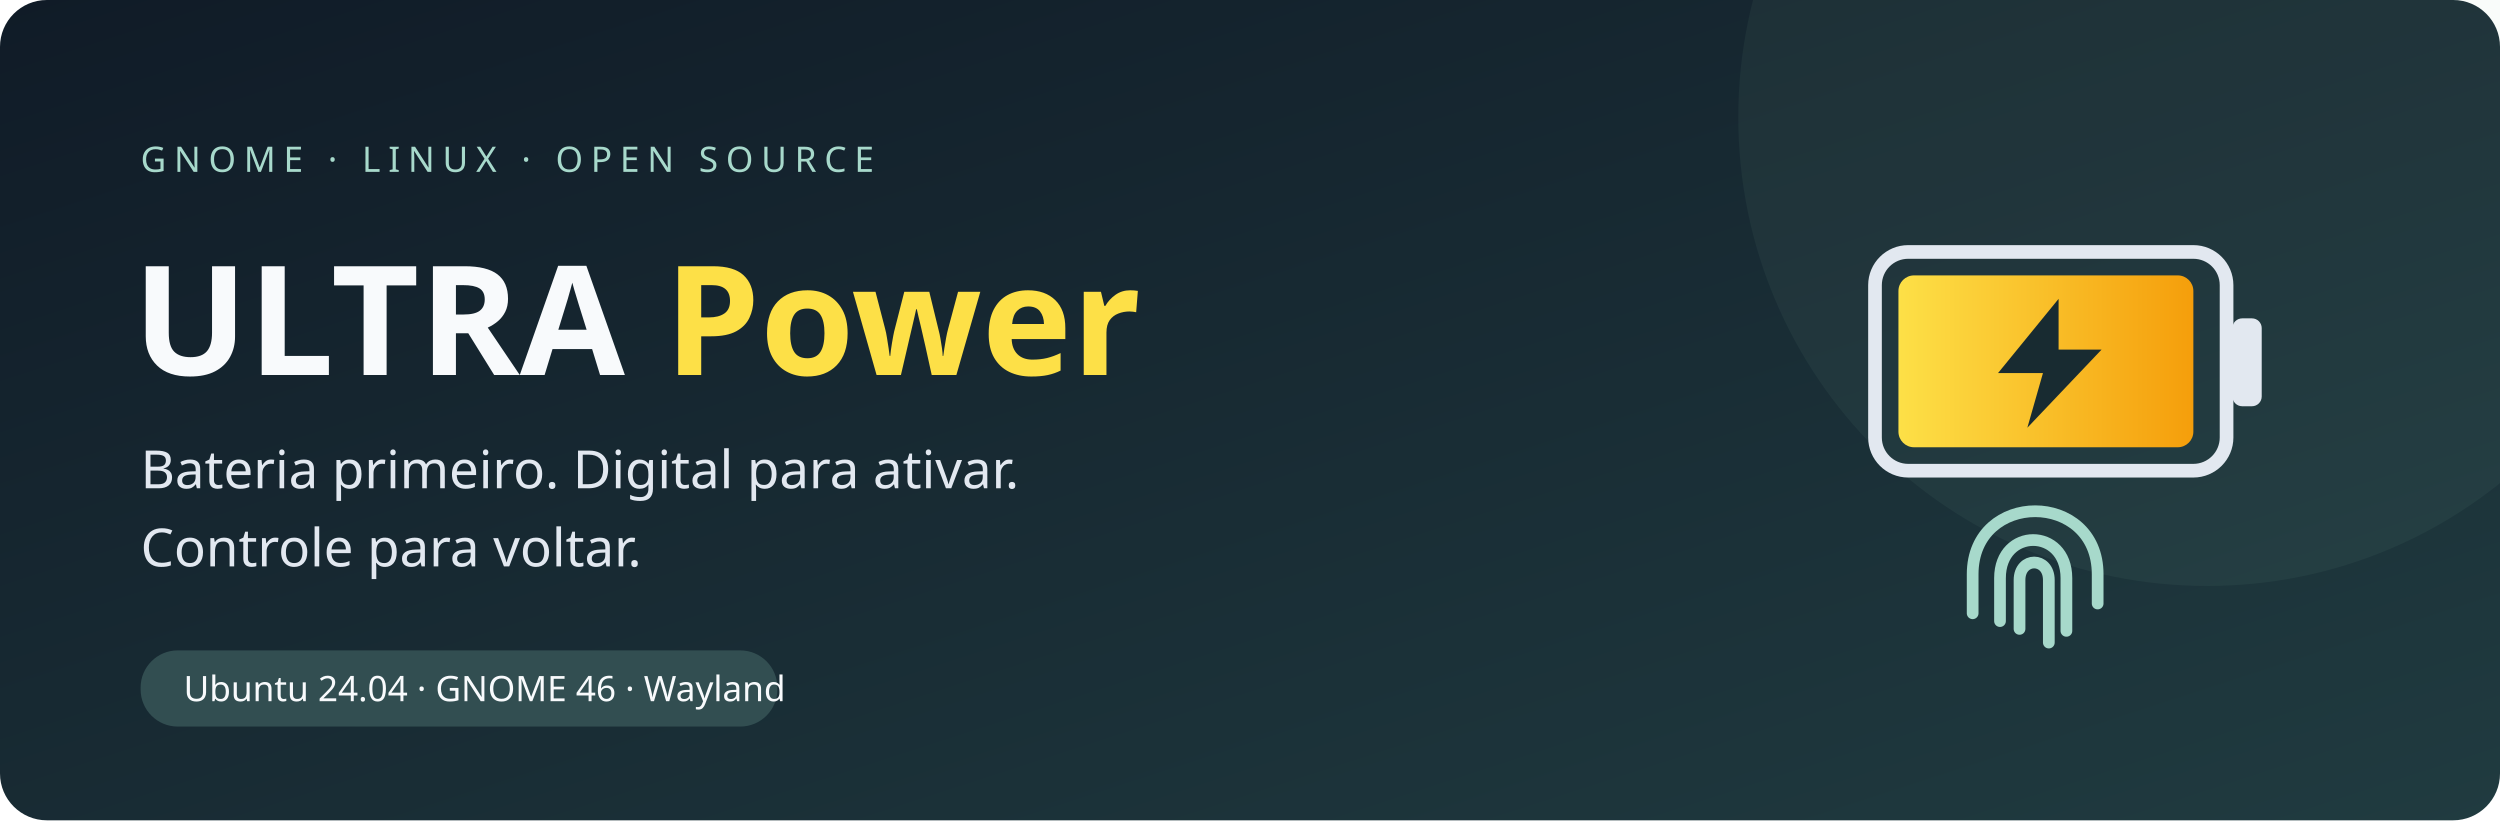
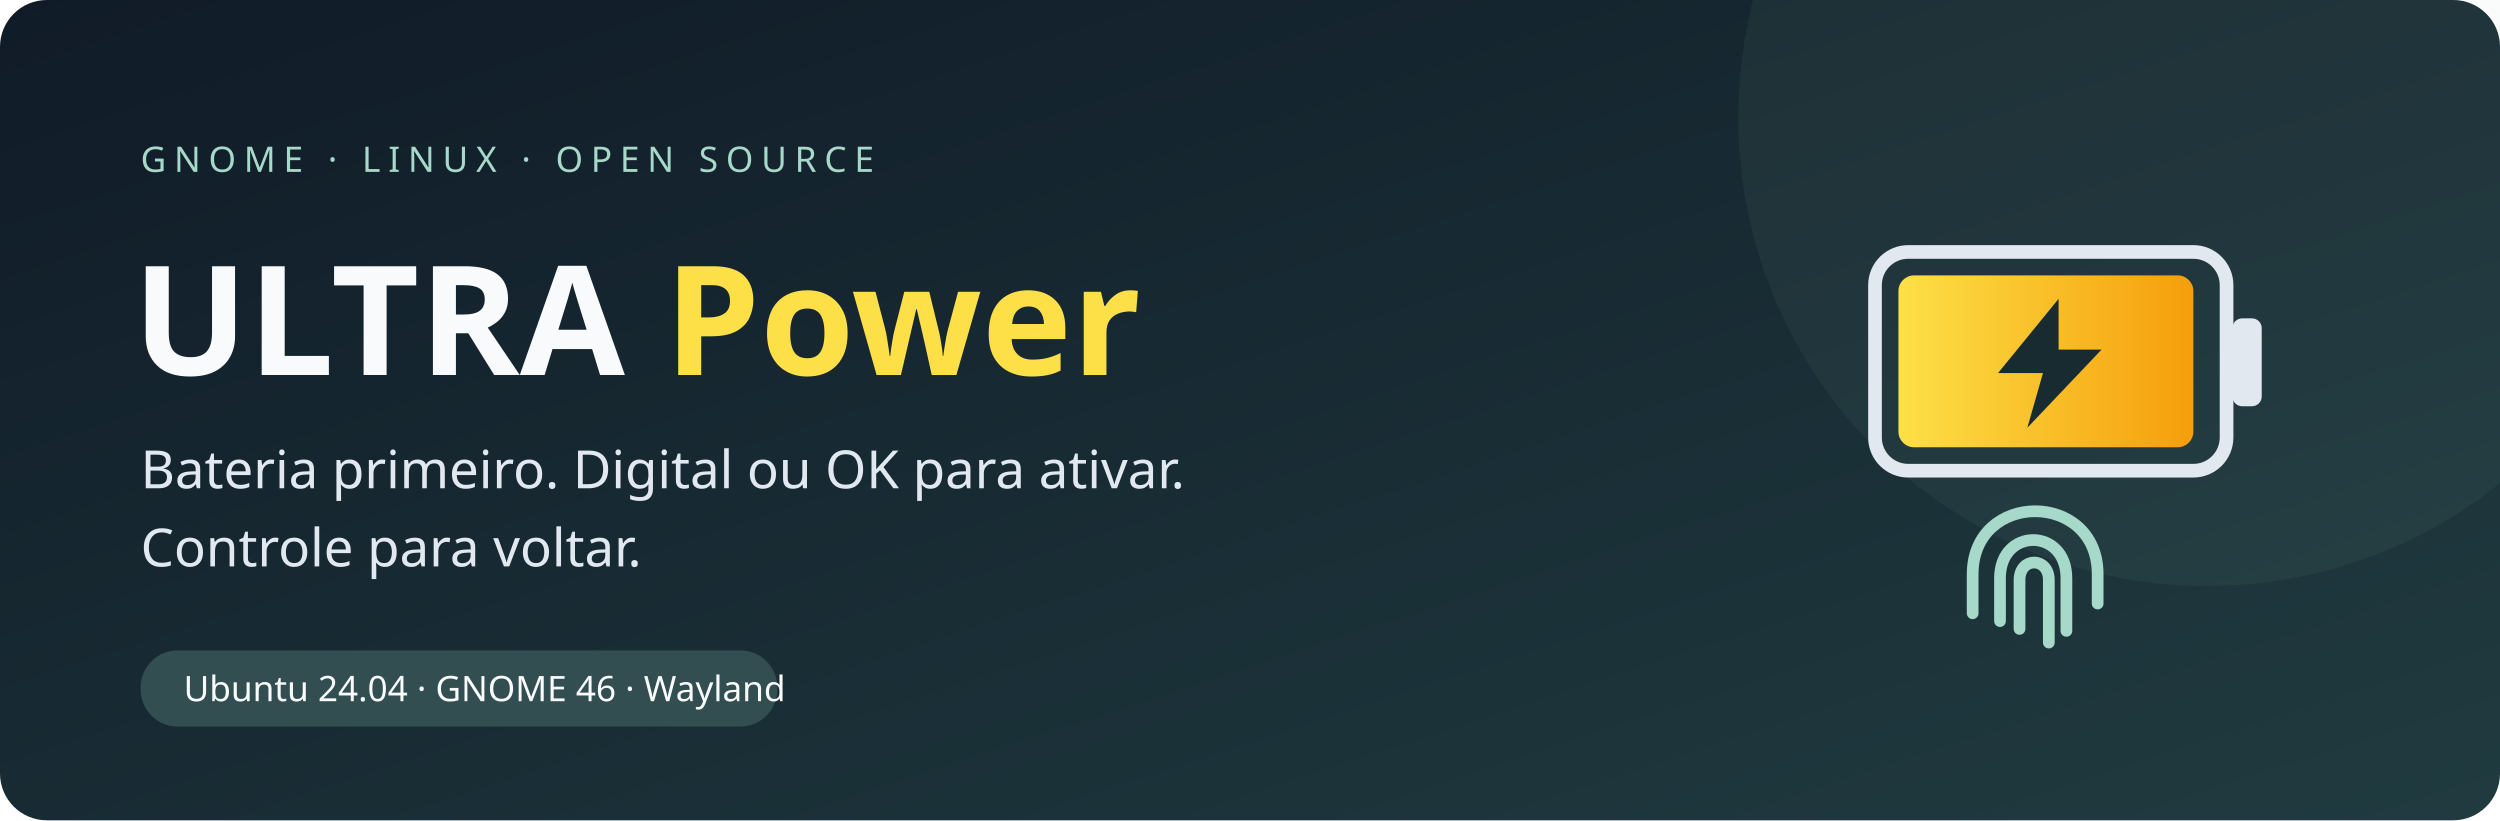
<svg xmlns="http://www.w3.org/2000/svg" width="1280" height="420" viewBox="0 0 1280 420" role="img" aria-labelledby="title desc">
  <defs>
    <linearGradient id="bg" x2="1" y2="1">
      <stop stop-color="#101b27" />
      <stop offset="1" stop-color="#203b40" />
    </linearGradient>
    <linearGradient id="cell">
      <stop stop-color="#fde047" />
      <stop offset="1" stop-color="#f59e0b" />
    </linearGradient>
  </defs>
  <rect width="1280" height="420" rx="24" fill="url(#bg)" />
  <circle cx="1130" cy="60" r="240" fill="#94d4b0" opacity=".06" />
  <g font-family="sans-serif">
    <text x="72" y="88" fill="#a7d9cb" font-size="18" letter-spacing="4">GNOME · LINUX · OPEN SOURCE</text>
    <text x="68" y="192" fill="#f8fafc" font-size="78" font-weight="800">ULTRA <tspan fill="#fde047">Power</tspan>
    </text>
-     <text x="72" y="250" fill="#e2e8f0" font-size="27">Bateria primeiro. Digital para ativar.</text>
+     <text x="72" y="250" fill="#e2e8f0" font-size="27">Bateria primeiro. Digital ou OK para ativar.</text>
    <text x="72" y="290" fill="#e2e8f0" font-size="27">Controle para voltar.</text>
    <rect x="72" y="333" width="326" height="39" rx="19" fill="#324e51" />
    <text x="94" y="359" fill="#f8fafc" font-size="18">Ubuntu 24.04 · GNOME 46 · Wayland</text>
  </g>
  <g transform="translate(960,129)">
    <rect x="0" y="0" width="180" height="112" rx="17" fill="none" stroke="#e2e8f0" stroke-width="7" />
    <rect x="183" y="34" width="15" height="45" rx="5" fill="#e2e8f0" />
    <rect x="12" y="12" width="151" height="88" rx="8" fill="url(#cell)" />
    <path d="m94 24-31 38h23l-8 28 38-40H94z" fill="#182b31" />
  </g>
  <path d="M1024 318v-22c0-26 34-26 34 0v27m-24-1v-25c0-12 15-12 15 0v32m-39-15v-20c0-43 64-43 64 0v15" fill="none" stroke="#a7d9cb" stroke-width="6" stroke-linecap="round" />
</svg>
